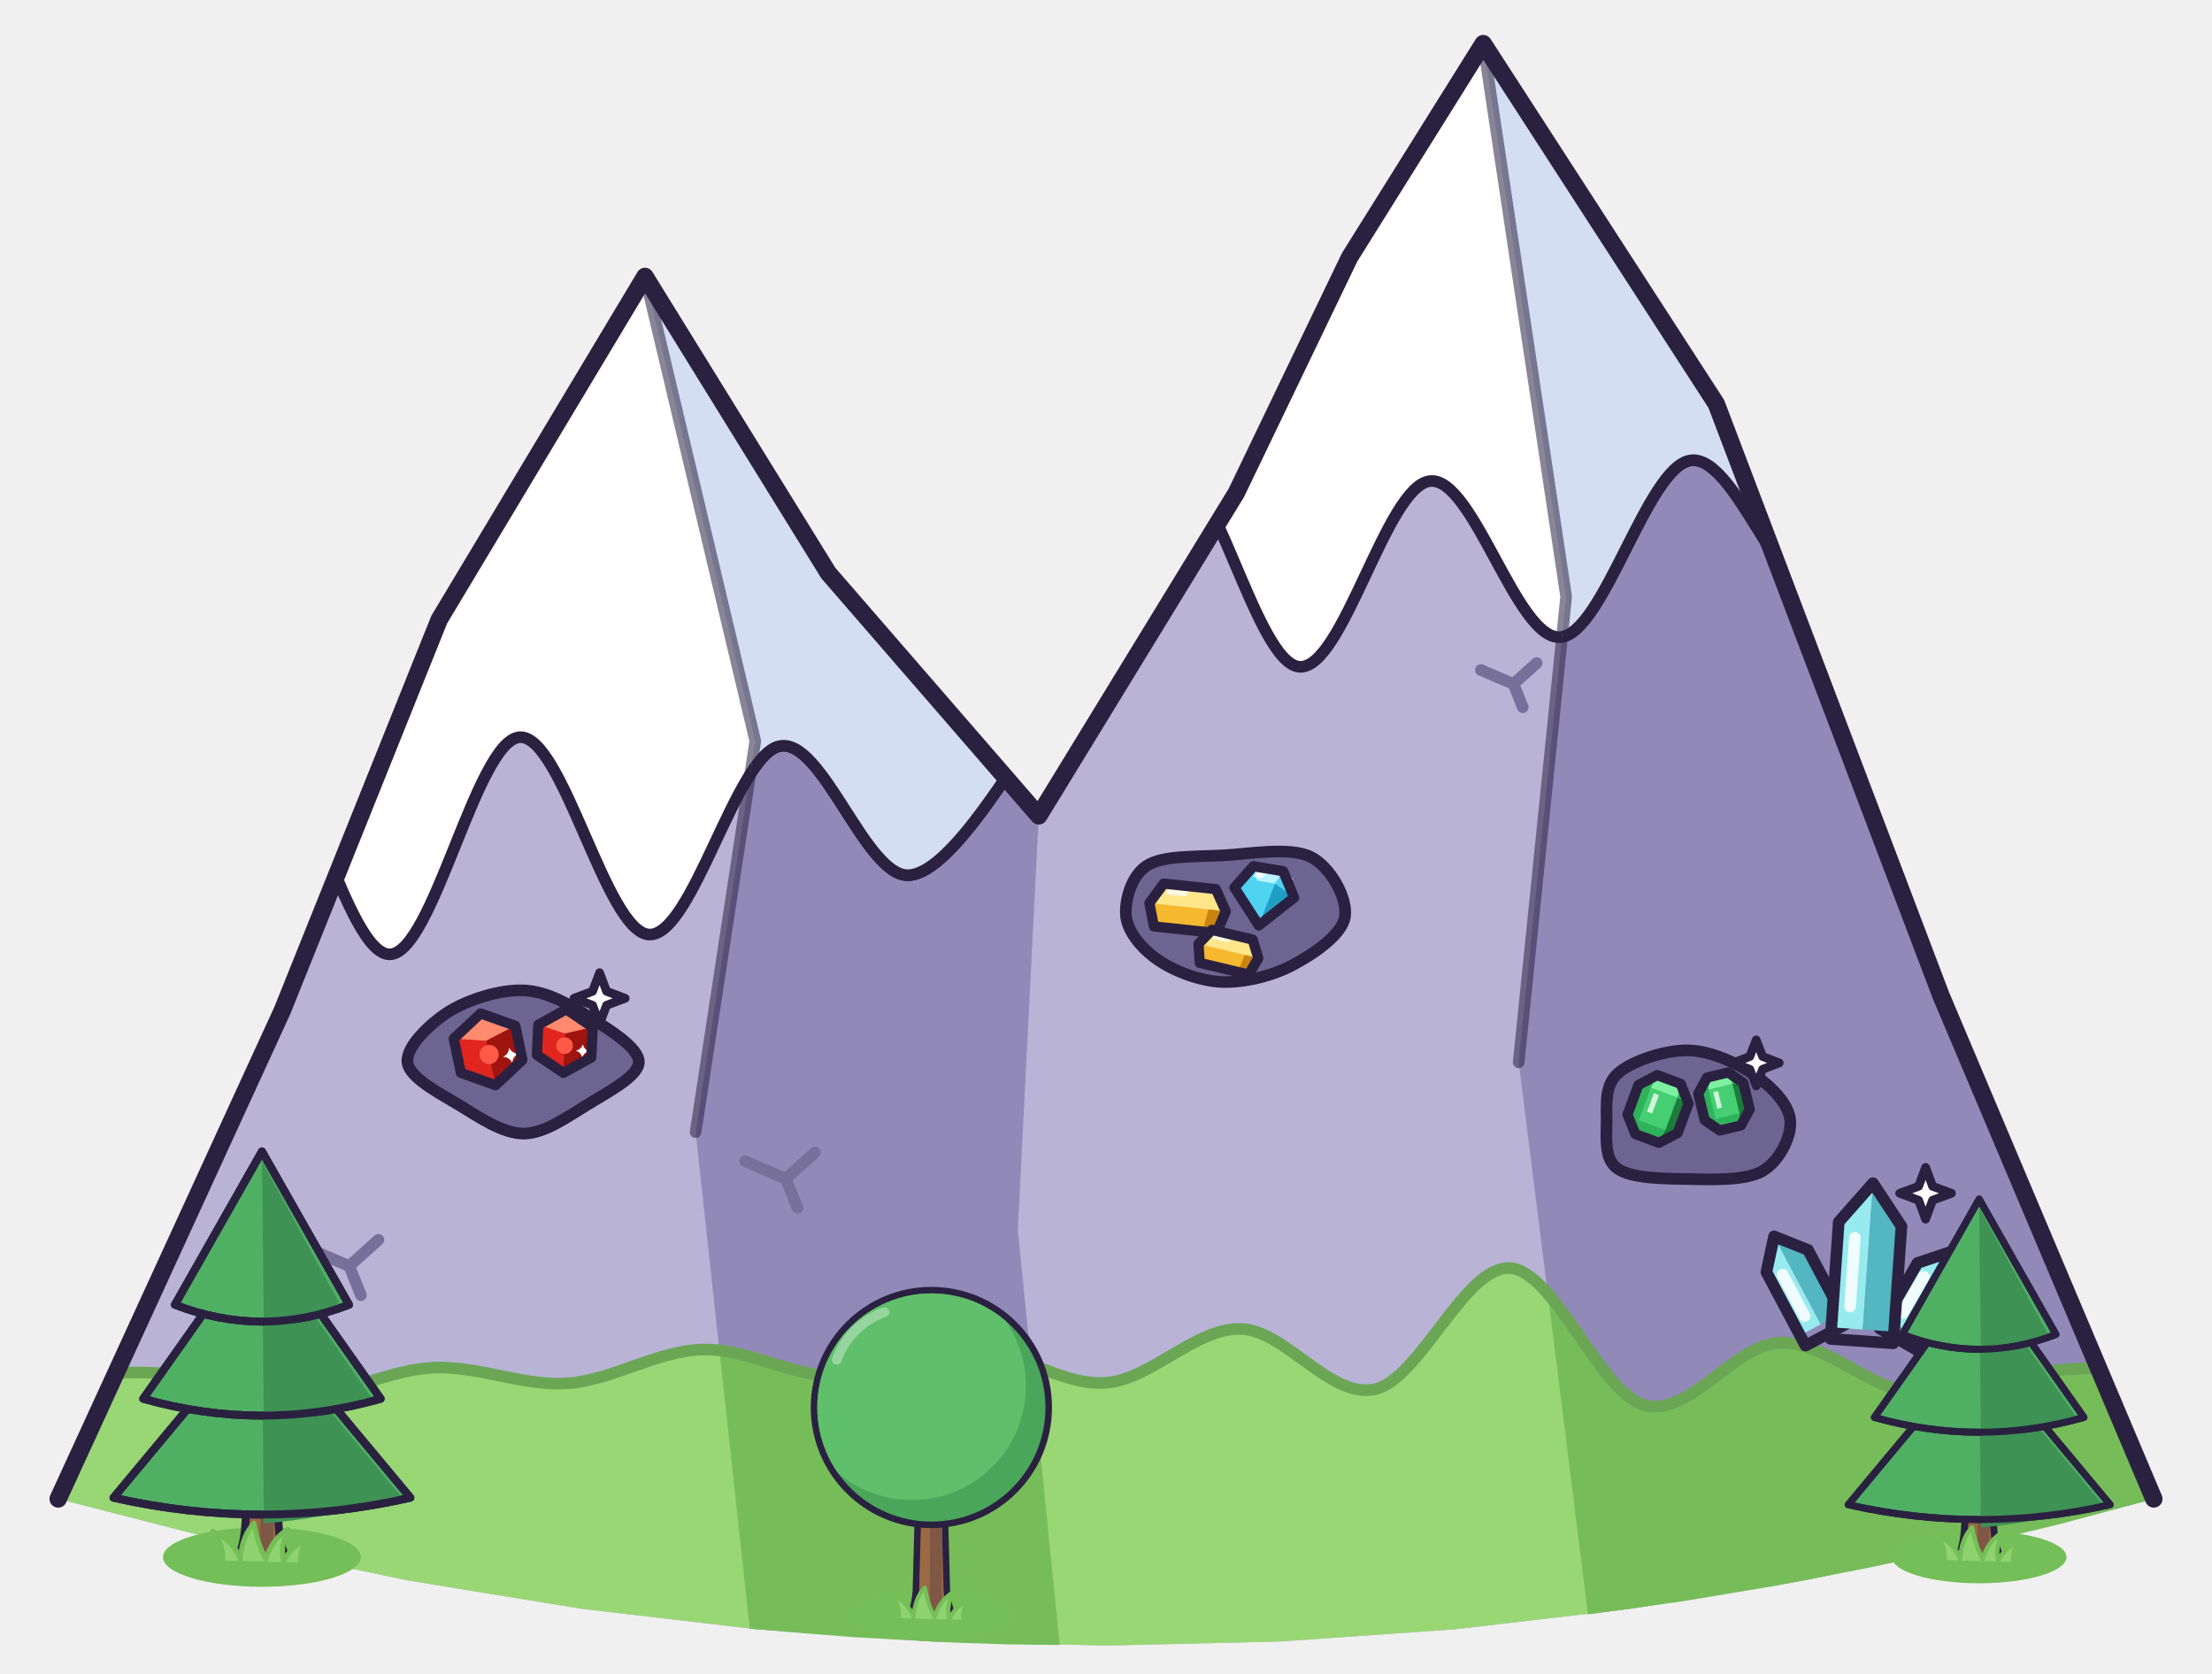
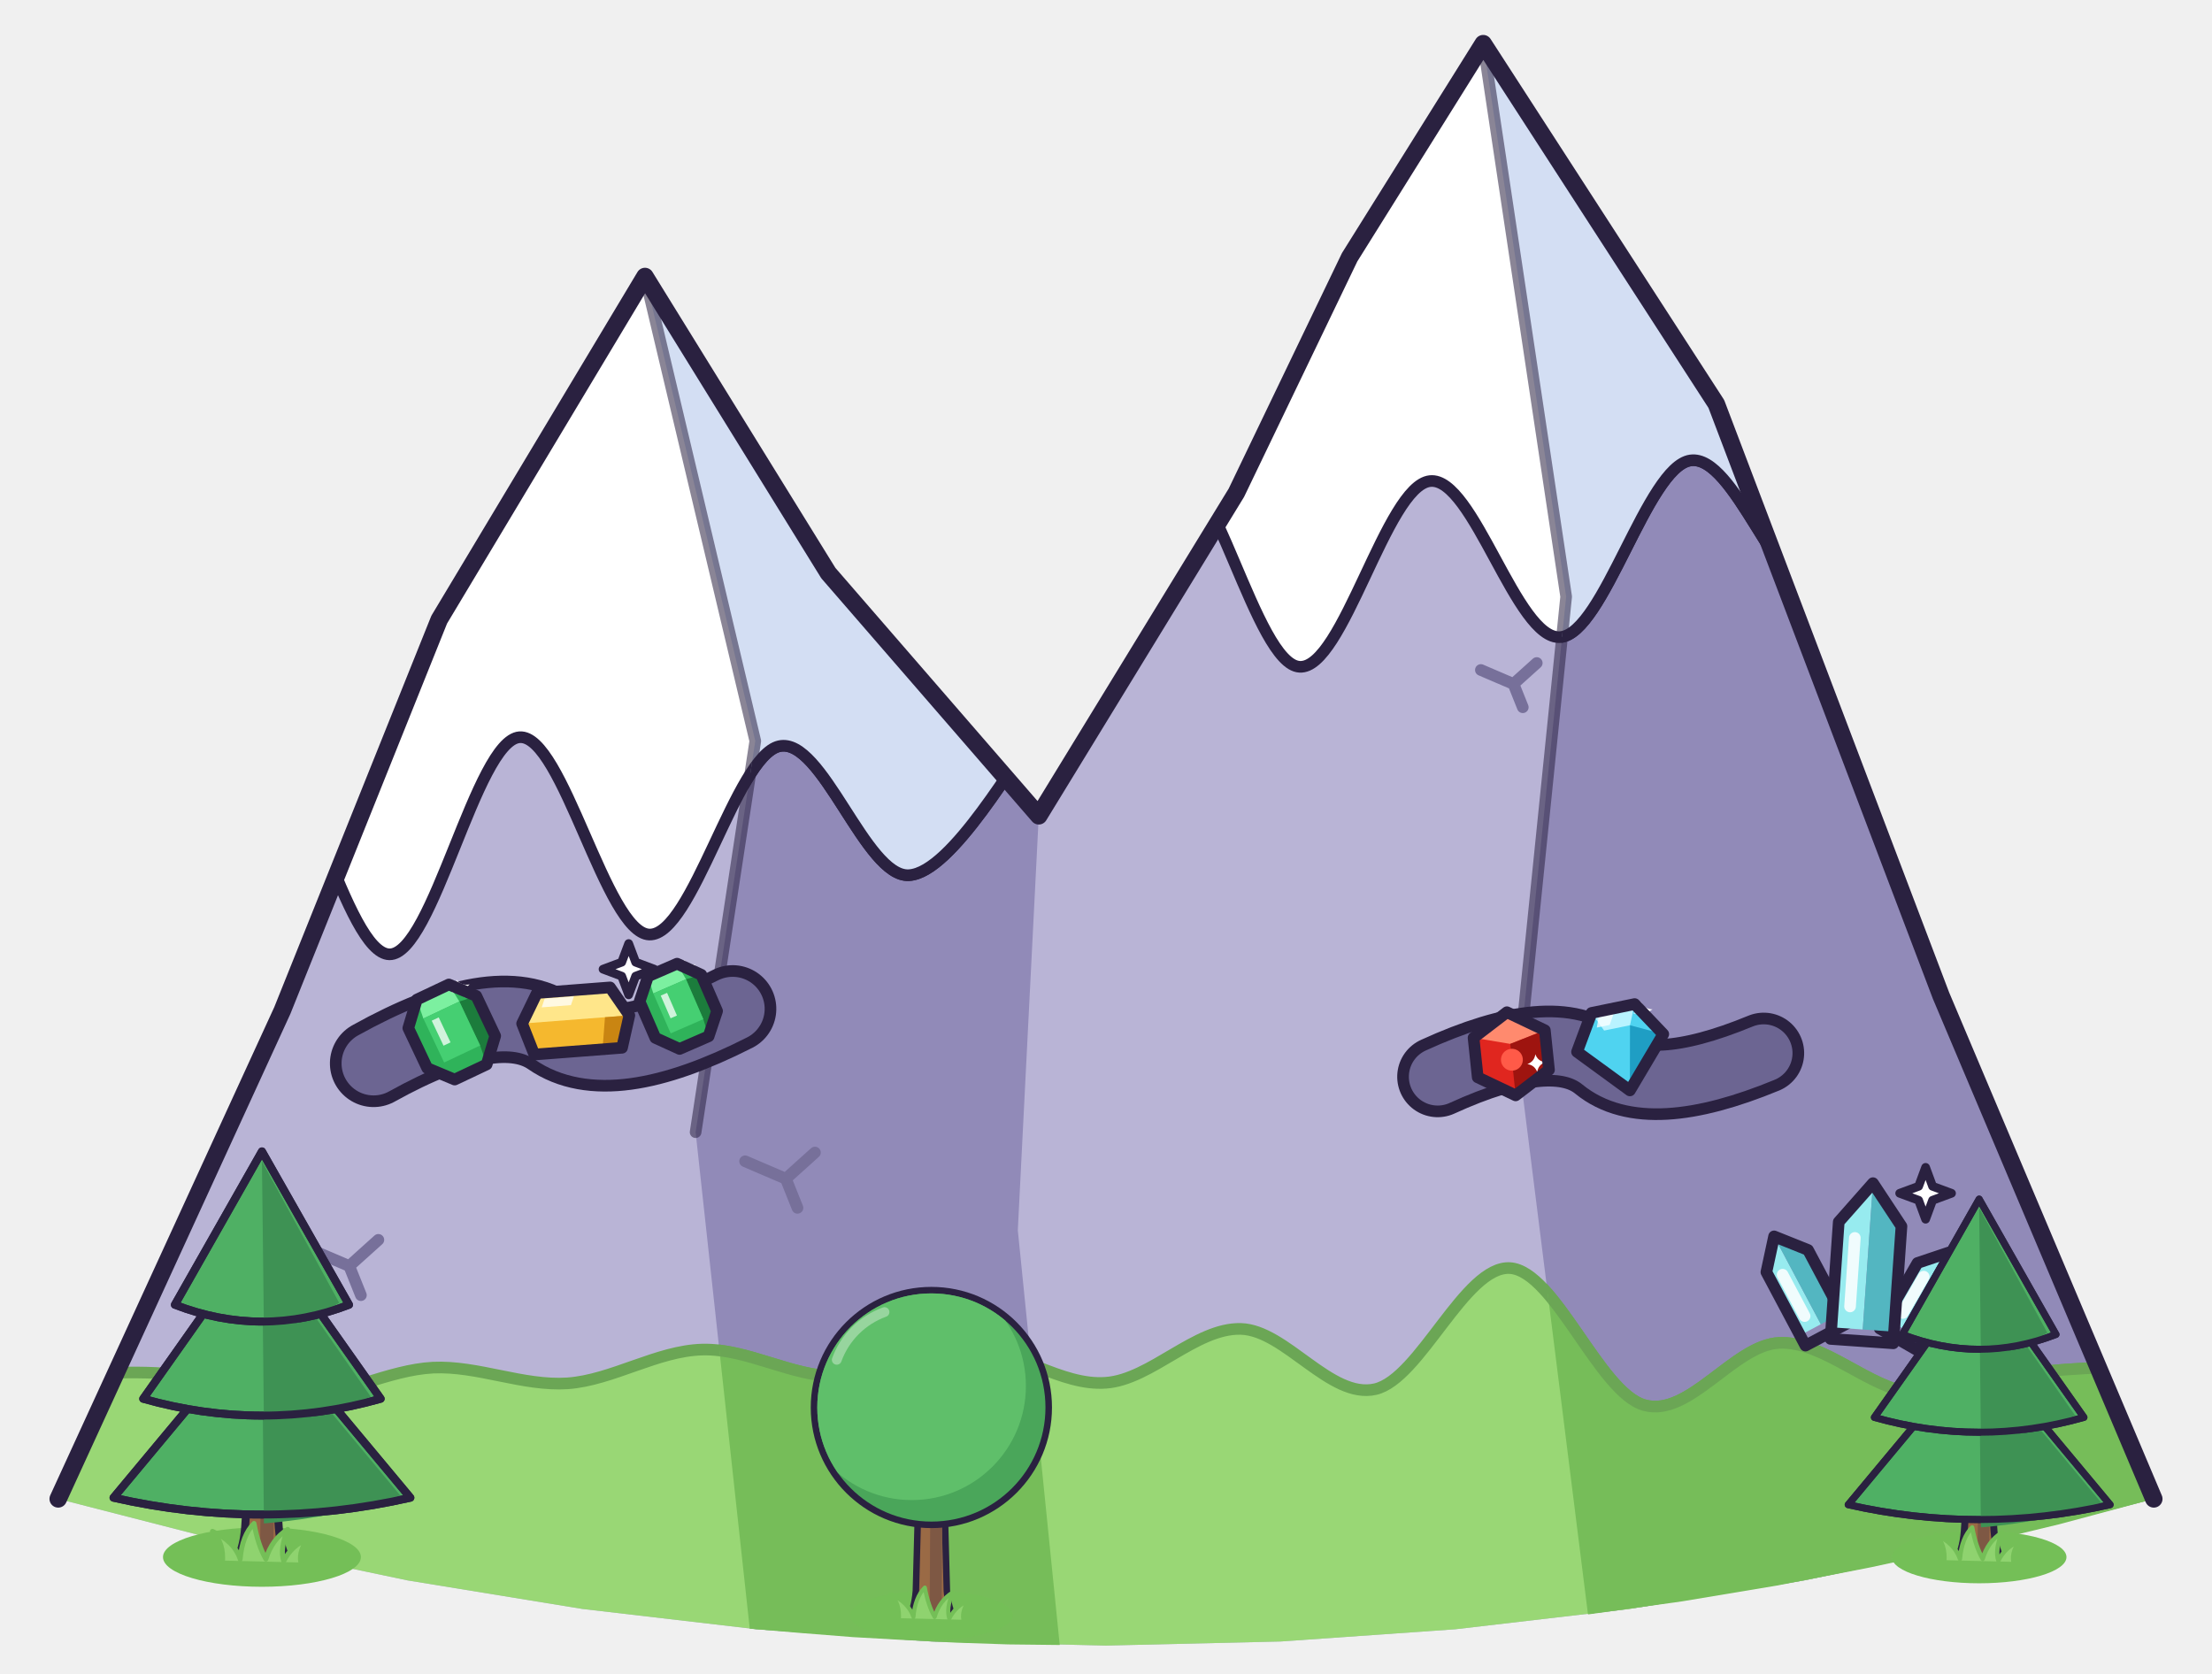
<svg xmlns="http://www.w3.org/2000/svg" width="760" height="575" viewBox="0 0 760 575" stroke-linejoin="round" stroke-linecap="round">
  <defs>
    <clipPath id="montagne-double-d1">
      <path d="M-360,0 L-283,-167.8 L-229.1,-302.1 L-158.4,-420 L-95.4,-318.1 L-23.1,-234.7 L44.8,-345.7 L83.7,-426.6 L129.6,-500 L209.7,-376.2 L286.9,-172.9 L360,0 L300,15.4 L240,28 L180,37.8 L120,44.8 L60,49 L0,50.4 L-60,49 L-120,44.8 L-180,37.8 L-240,28 L-300,15.4 Z" />
    </clipPath>
    <clipPath id="montagne-double-d2">
      <path d="M-158.4,-420 L-95.4,-318.1 L-23.1,-234.7 L-30.3,-92.3 L-15.9,50.2 L-33.6,50 L-51.4,49.4 L-69.1,48.5 L-86.9,47.5 L-104.6,46.1 L-122.4,44.6 L-141,-126 L-120.5,-260.4 L-158.4,-420 Z" />
      <path d="M129.6,-500 L209.7,-376.2 L286.9,-172.9 L360,0 L327.6,8.7 L295.2,16.5 L262.8,23.5 L230.4,29.8 L198,35.2 L165.6,39.7 L141.8,-150 L158.1,-310 L129.6,-500 Z" />
    </clipPath>
  </defs>
  <g transform="translate(380 515)">
    <path d="M-360,0 L-283,-167.8 L-229.1,-302.1 L-158.4,-420 L-95.4,-318.1 L-23.1,-234.7 L44.8,-345.7 L83.7,-426.6 L129.6,-500 L209.7,-376.2 L286.9,-172.9 L360,0 L300,15.4 L240,28 L180,37.8 L120,44.8 L60,49 L0,50.4 L-60,49 L-120,44.8 L-180,37.8 L-240,28 L-300,15.4 Z" fill="#b9b4d6" />
    <g clip-path="url(#montagne-double-d1)">
      <path d="M-158.4,-420 L-95.4,-318.1 L-23.1,-234.7 L-30.3,-92.3 L-15.9,50.2 L-33.6,50 L-51.4,49.4 L-69.1,48.5 L-86.9,47.5 L-104.6,46.1 L-122.4,44.6 L-141,-126 L-120.5,-260.4 L-158.4,-420 Z" fill="#918ab8" />
      <path d="M129.6,-500 L209.7,-376.2 L286.9,-172.9 L360,0 L327.6,8.7 L295.2,16.5 L262.8,23.5 L230.4,29.8 L198,35.2 L165.6,39.7 L141.8,-150 L158.1,-310 L129.6,-500 Z" fill="#918ab8" />
    </g>
    <g clip-path="url(#montagne-double-d1)">
      <path d="M-380 144 L-370 -42 C-362.3 -42.2 -339.2 -44.2 -323.7 -43.1 C-308.3 -41.9 -292.9 -34.7 -277.5 -35.1 C-262.1 -35.4 -246.7 -44.3 -231.2 -45.1 C-215.8 -45.8 -200.4 -38.7 -185 -39.7 C-169.6 -40.8 -154.2 -50.9 -138.7 -51.3 C-123.3 -51.7 -107.9 -42 -92.5 -42.1 C-77.1 -42.1 -61.7 -52 -46.2 -51.6 C-30.8 -51.3 -15.4 -38.7 0 -39.9 C15.4 -41 30.8 -58.8 46.3 -58.4 C61.7 -58 77.1 -34.2 92.5 -37.7 C107.9 -41.2 123.3 -80.2 138.8 -79.3 C154.2 -78.3 169.6 -36.4 185 -32.2 C200.4 -27.9 215.8 -52.9 231.3 -53.6 C246.7 -54.3 262.1 -37.9 277.5 -36.3 C292.9 -34.7 308.3 -42.3 323.8 -43.9 C339.2 -45.5 362.3 -45.6 370 -46 L380 144 Z" fill="#99d775" stroke="#6ba655" stroke-width="4" />
    </g>
    <g clip-path="url(#montagne-double-d2)">
      <path d="M-380 144 L-370 -42 C-362.3 -42.2 -339.2 -44.2 -323.7 -43.1 C-308.3 -41.9 -292.9 -34.7 -277.5 -35.1 C-262.1 -35.4 -246.7 -44.3 -231.2 -45.1 C-215.8 -45.8 -200.4 -38.7 -185 -39.7 C-169.6 -40.8 -154.2 -50.9 -138.7 -51.3 C-123.3 -51.7 -107.9 -42 -92.5 -42.1 C-77.1 -42.1 -61.7 -52 -46.2 -51.6 C-30.8 -51.3 -15.4 -38.7 0 -39.9 C15.4 -41 30.8 -58.8 46.3 -58.4 C61.7 -58 77.1 -34.2 92.5 -37.7 C107.9 -41.2 123.3 -80.2 138.8 -79.3 C154.2 -78.3 169.6 -36.4 185 -32.2 C200.4 -27.9 215.8 -52.9 231.3 -53.6 C246.7 -54.3 262.1 -37.9 277.5 -36.3 C292.9 -34.7 308.3 -42.3 323.8 -43.9 C339.2 -45.5 362.3 -45.6 370 -46 L380 144 Z" fill="#76bd59" stroke="#6ba655" stroke-width="4" />
    </g>
    <g clip-path="url(#montagne-double-d1)">
      <path d="M-380 -480 L-23.1 -480 L-23.1 -263.9 C-30.5 -255.6 -52.8 -215.1 -67.7 -214.3 C-82.6 -213.4 -97.5 -262 -112.3 -258.6 C-127.2 -255.2 -142.1 -193.4 -156.9 -193.9 C-171.8 -194.4 -186.7 -262.8 -201.5 -261.7 C-216.4 -260.5 -231.3 -186.9 -246.2 -187.1 C-261 -187.4 -275.9 -258.8 -290.8 -263.3 C-305.6 -267.9 -320.5 -215.4 -335.4 -214.4 C-350.3 -213.4 -372.6 -250.3 -380 -257.4 Z" fill="#ffffff" stroke="#2a2140" stroke-width="4" />
    </g>
    <g clip-path="url(#montagne-double-d2)">
      <path d="M-380 -480 L-23.1 -480 L-23.1 -263.9 C-30.5 -255.6 -52.8 -215.1 -67.7 -214.3 C-82.6 -213.4 -97.5 -262 -112.3 -258.6 C-127.2 -255.2 -142.1 -193.4 -156.9 -193.9 C-171.8 -194.4 -186.7 -262.8 -201.5 -261.7 C-216.4 -260.5 -231.3 -186.9 -246.2 -187.1 C-261 -187.4 -275.9 -258.8 -290.8 -263.3 C-305.6 -267.9 -320.5 -215.4 -335.4 -214.4 C-350.3 -213.4 -372.6 -250.3 -380 -257.4 Z" fill="#d3def3" stroke="#2a2140" stroke-width="4" />
    </g>
    <g clip-path="url(#montagne-double-d1)">
      <path d="M-23.1 -560 L380 -560 L380 -353.6 C372.5 -338.2 350.1 -262 335.2 -261.3 C320.3 -260.7 305.4 -341.5 290.4 -349.5 C275.5 -357.5 260.6 -308.1 245.6 -309.3 C230.7 -310.5 215.8 -359 200.8 -356.8 C185.9 -354.6 171 -297.3 156.1 -296.1 C141.1 -294.9 126.2 -351.4 111.3 -349.7 C96.3 -348 81.4 -284.9 66.5 -285.9 C51.5 -286.8 36.6 -357.8 21.7 -355.4 C6.8 -353.1 -15.6 -285.7 -23.1 -271.7 Z" fill="#ffffff" stroke="#2a2140" stroke-width="4" />
    </g>
    <g clip-path="url(#montagne-double-d2)">
      <path d="M-23.1 -560 L380 -560 L380 -353.6 C372.5 -338.2 350.1 -262 335.2 -261.3 C320.3 -260.7 305.4 -341.5 290.4 -349.5 C275.5 -357.5 260.6 -308.1 245.6 -309.3 C230.7 -310.5 215.8 -359 200.8 -356.8 C185.9 -354.6 171 -297.3 156.1 -296.1 C141.1 -294.9 126.2 -351.4 111.3 -349.7 C96.3 -348 81.4 -284.9 66.5 -285.9 C51.5 -286.8 36.6 -357.8 21.7 -355.4 C6.8 -353.1 -15.6 -285.7 -23.1 -271.7 Z" fill="#d3def3" stroke="#2a2140" stroke-width="4" />
    </g>
    <path d="M-158.4,-420 L-120.5,-260.4 L-141,-126" stroke="#2a2140" stroke-width="4" fill="none" opacity="0.55" />
    <path d="M129.6,-500 L158.1,-310 L141.8,-150" stroke="#2a2140" stroke-width="4" fill="none" opacity="0.55" />
-     <path d="M-160.5 -150 C-160.7 -145 -171.9 -139.4 -178.4 -135.3 C-185 -131.3 -192.8 -125.6 -200 -125.5 C-207.2 -125.5 -215.2 -131 -221.9 -135.1 C-228.6 -139.2 -239.4 -144.6 -240 -150 C-240.6 -155.4 -232.3 -163.3 -225.7 -167.5 C-219 -171.6 -208.1 -175.1 -200 -174.7 C-191.9 -174.4 -183.9 -169.6 -177.3 -165.4 C-170.7 -161.3 -160.4 -155 -160.5 -150 Z" fill="#6c6592" stroke="#2a2140" stroke-width="4" />
-     <g transform="translate(-212 -153) rotate(-11.8) scale(0.3) translate(-50 -55)">
-       <polygon points="50,8 86,30 86,70 50,92 14,70 14,30" fill="#e0261f" />
-       <polygon points="50,8 86,30 50,40 14,30" fill="#ff8a6e" />
-       <polygon points="86,30 86,70 50,92 50,40" fill="#9e140f" />
-       <circle cx="50" cy="56" r="11" fill="#ff5a48" />
-       <path d="M74 53 Q75.8 60.2 83 62 Q75.8 63.8 74 71 Q72.2 63.8 65 62 Q72.2 60.2 74 53 Z" fill="#ffffff" />
-       <polygon points="50,8 86,30 86,70 50,92 14,70 14,30" fill="none" stroke="#2a2140" stroke-width="11.7" />
+     <g transform="translate(-190 -160) rotate(-2.2)">
+       <path d="M-62 8 Q-18.6 -14 0 0 T62 -6" stroke="#2a2140" stroke-width="30" fill="none" />
+       <path d="M-62 8 Q-18.6 -14 0 0 T62 -6" stroke="#6c6592" stroke-width="22" fill="none" />
+       <g transform="translate(-34 0) rotate(-23.1) scale(0.38) translate(-50 -55)">
+         <polygon points="34,10 66,10 84,30 84,70 66,90 34,90 16,70 16,30" fill="#2fb35a" />
+         <polygon points="34,10 66,10 68,28 32,28" fill="#7cf0a0" />
+         <polygon points="68,28 84,30 84,70 66,90 68,72" fill="#1c7c3c" />
+         <polygon points="32,28 68,28 68,72 32,72" fill="#45cf72" />
+         <polygon points="38,33 45,33 45,58 38,58" fill="#ffffff" opacity="0.75" />
+         <path d="M74 9 Q75.8 16.2 83 18 Q75.8 19.8 74 27 Q72.2 19.8 65 18 Q72.2 16.2 74 9 Z" fill="#ffffff" />
+         <polygon points="34,10 66,10 84,30 84,70 66,90 34,90 16,70 16,30" fill="none" stroke="#2a2140" stroke-width="10.5" />
+       </g>
+       <g transform="translate(8 -4) rotate(-2.2) scale(0.42) translate(-50 -55)">
+         <polygon points="20,30 80,30 94,54 86,80 14,80 6,54" fill="#f5b82e" />
+         <polygon points="20,30 80,30 94,54 6,54" fill="#ffe68a" />
+         <polygon points="74,54 94,54 86,80 70,80" fill="#c98512" />
+         <polygon points="26,35 50,35 47,42 23,42" fill="#ffffff" opacity="0.75" />
+         <polygon points="20,30 80,30 94,54 86,80 14,80 6,54" fill="none" stroke="#2a2140" stroke-width="9.5" />
+       </g>
+       <g transform="translate(44 -6) rotate(-21.3) scale(0.34) translate(-50 -55)">
+         <polygon points="34,10 66,10 84,30 84,70 66,90 34,90 16,70 16,30" fill="#2fb35a" />
+         <polygon points="34,10 66,10 68,28 32,28" fill="#7cf0a0" />
+         <polygon points="68,28 84,30 84,70 66,90 68,72" fill="#1c7c3c" />
+         <polygon points="32,28 68,28 68,72 32,72" fill="#45cf72" />
+         <polygon points="38,33 45,33 45,58 38,58" fill="#ffffff" opacity="0.75" />
+         <path d="M74 9 Q75.8 16.2 83 18 Q75.8 19.8 74 27 Q72.2 19.8 65 18 Q72.2 16.2 74 9 Z" fill="#ffffff" />
+         <polygon points="34,10 66,10 84,30 84,70 66,90 34,90 16,70 16,30" fill="none" stroke="#2a2140" stroke-width="11.8" />
+       </g>
    </g>
-     <g transform="translate(-186 -156) rotate(2.6) scale(0.26) translate(-50 -55)">
-       <polygon points="50,8 86,30 86,70 50,92 14,70 14,30" fill="#e0261f" />
-       <polygon points="50,8 86,30 50,40 14,30" fill="#ff8a6e" />
-       <polygon points="86,30 86,70 50,92 50,40" fill="#9e140f" />
-       <circle cx="50" cy="56" r="11" fill="#ff5a48" />
-       <path d="M74 53 Q75.8 60.2 83 62 Q75.8 63.8 74 71 Q72.2 63.8 65 62 Q72.2 60.2 74 53 Z" fill="#ffffff" />
-       <polygon points="50,8 86,30 86,70 50,92 14,70 14,30" fill="none" stroke="#2a2140" stroke-width="13.5" />
+     <path d="M-164 -190.8 L-161.6 -184.4 L-155.2 -182 L-161.6 -179.6 L-164 -173.2 L-166.4 -179.6 L-172.8 -182 L-166.4 -184.4 Z" fill="#ffffff" stroke="#2a2140" stroke-width="3" />
+     <g transform="translate(170 -150) rotate(2.3)">
+       <path d="M-55.8 7.2 Q-16.7 -12.6 0 0 T55.8 -5.4" stroke="#2a2140" stroke-width="27.8" fill="none" />
+       <path d="M-55.8 7.2 Q-16.7 -12.6 0 0 T55.8 -5.4" stroke="#6c6592" stroke-width="19.8" fill="none" />
+       <g transform="translate(-30.6 0) rotate(-8.3) scale(0.342) translate(-50 -55)">
+         <polygon points="50,8 86,30 86,70 50,92 14,70 14,30" fill="#e0261f" />
+         <polygon points="50,8 86,30 50,40 14,30" fill="#ff8a6e" />
+         <polygon points="86,30 86,70 50,92 50,40" fill="#9e140f" />
+         <circle cx="50" cy="56" r="11" fill="#ff5a48" />
+         <path d="M74 53 Q75.8 60.2 83 62 Q75.8 63.8 74 71 Q72.2 63.8 65 62 Q72.2 60.2 74 53 Z" fill="#ffffff" />
+         <polygon points="50,8 86,30 86,70 50,92 14,70 14,30" fill="none" stroke="#2a2140" stroke-width="11.7" />
+       </g>
+       <g transform="translate(7.2 -3.6) rotate(-13.9) scale(0.378) translate(-50 -55)">
+         <polygon points="30,14 70,14 90,46 50,90 10,46" fill="#4fd3f0" />
+         <polygon points="30,14 70,14 62,32 38,32" fill="#b8f3ff" />
+         <polygon points="90,46 62,32 50,90" fill="#1f9ec4" />
+         <polygon points="36,18 50,18 44,28 32,28" fill="#ffffff" opacity="0.75" />
+         <path d="M76 13 Q77.8 20.2 85 22 Q77.8 23.8 76 31 Q74.2 23.8 67 22 Q74.2 20.2 76 13 Z" fill="#ffffff" />
+         <polygon points="30,14 70,14 90,46 50,90 10,46" fill="none" stroke="#2a2140" stroke-width="10.6" />
+       </g>
    </g>
-     <path d="M-174 -180.8 L-171.6 -174.4 L-165.2 -172 L-171.6 -169.6 L-174 -163.2 L-176.4 -169.6 L-182.8 -172 L-176.4 -174.4 Z" fill="#ffffff" stroke="#2a2140" stroke-width="3" />
-     <path d="M82.1 -200 C81.1 -193.8 71.3 -187.2 64.3 -183.5 C57.3 -179.7 47.7 -177.4 40 -177.6 C32.3 -177.9 23.5 -181.3 18 -185.1 C12.5 -188.8 7.6 -194.6 6.9 -200 C6.3 -205.4 8.6 -214.1 14.1 -217.6 C19.6 -221.1 30.6 -220.6 40 -221.1 C49.4 -221.6 63.2 -224.1 70.3 -220.6 C77.3 -217.1 83.1 -206.2 82.1 -200 Z" fill="#6c6592" stroke="#2a2140" stroke-width="4" />
-     <g transform="translate(28 -203) rotate(6.1) scale(0.3) translate(-50 -55)">
-       <polygon points="20,30 80,30 94,54 86,80 14,80 6,54" fill="#f5b82e" />
-       <polygon points="20,30 80,30 94,54 6,54" fill="#ffe68a" />
-       <polygon points="74,54 94,54 86,80 70,80" fill="#c98512" />
-       <polygon points="26,35 50,35 47,42 23,42" fill="#ffffff" opacity="0.75" />
-       <polygon points="20,30 80,30 94,54 86,80 14,80 6,54" fill="none" stroke="#2a2140" stroke-width="11.7" />
-     </g>
-     <g transform="translate(54 -206) rotate(9.5) scale(0.26) translate(-50 -55)">
-       <polygon points="30,14 70,14 90,46 50,90 10,46" fill="#4fd3f0" />
-       <polygon points="30,14 70,14 62,32 38,32" fill="#b8f3ff" />
-       <polygon points="90,46 62,32 50,90" fill="#1f9ec4" />
-       <polygon points="36,18 50,18 44,28 32,28" fill="#ffffff" opacity="0.75" />
-       <path d="M76 13 Q77.8 20.2 85 22 Q77.8 23.8 76 31 Q74.2 23.8 67 22 Q74.2 20.2 76 13 Z" fill="#ffffff" />
-       <polygon points="30,14 70,14 90,46 50,90 10,46" fill="none" stroke="#2a2140" stroke-width="13.5" />
-     </g>
-     <g transform="translate(42 -188) rotate(13.4) scale(0.24) translate(-50 -55)">
-       <polygon points="20,30 80,30 94,54 86,80 14,80 6,54" fill="#f5b82e" />
-       <polygon points="20,30 80,30 94,54 6,54" fill="#ffe68a" />
-       <polygon points="74,54 94,54 86,80 70,80" fill="#c98512" />
-       <polygon points="26,35 50,35 47,42 23,42" fill="#ffffff" opacity="0.75" />
-       <polygon points="20,30 80,30 94,54 86,80 14,80 6,54" fill="none" stroke="#2a2140" stroke-width="14.6" />
-     </g>
-     <path d="M235.1 -130 C235.6 -124.5 231.4 -116 225.5 -112.6 C219.7 -109.3 208.3 -109.7 200 -109.9 C191.7 -110 180.4 -110.1 175.7 -113.5 C171 -116.8 172 -124.5 172 -130 C172 -135.5 171.3 -142.3 176 -146.3 C180.6 -150.4 192.2 -154.3 200 -154.1 C207.8 -154 217.1 -149.6 222.9 -145.6 C228.8 -141.6 234.7 -135.5 235.1 -130 Z" fill="#6c6592" stroke="#2a2140" stroke-width="4" />
-     <g transform="translate(189.2 -132.7) rotate(20.3) scale(0.27) translate(-50 -55)">
-       <polygon points="34,10 66,10 84,30 84,70 66,90 34,90 16,70 16,30" fill="#2fb35a" />
-       <polygon points="34,10 66,10 68,28 32,28" fill="#7cf0a0" />
-       <polygon points="68,28 84,30 84,70 66,90 68,72" fill="#1c7c3c" />
-       <polygon points="32,28 68,28 68,72 32,72" fill="#45cf72" />
-       <polygon points="38,33 45,33 45,58 38,58" fill="#ffffff" opacity="0.75" />
-       <path d="M74 9 Q75.8 16.2 83 18 Q75.8 19.8 74 27 Q72.2 19.8 65 18 Q72.2 16.2 74 9 Z" fill="#ffffff" />
-       <polygon points="34,10 66,10 84,30 84,70 66,90 34,90 16,70 16,30" fill="none" stroke="#2a2140" stroke-width="13" />
-     </g>
-     <g transform="translate(212.6 -135.4) rotate(-13.5) scale(0.234) translate(-50 -55)">
-       <polygon points="34,10 66,10 84,30 84,70 66,90 34,90 16,70 16,30" fill="#2fb35a" />
-       <polygon points="34,10 66,10 68,28 32,28" fill="#7cf0a0" />
-       <polygon points="68,28 84,30 84,70 66,90 68,72" fill="#1c7c3c" />
-       <polygon points="32,28 68,28 68,72 32,72" fill="#45cf72" />
-       <polygon points="38,33 45,33 45,58 38,58" fill="#ffffff" opacity="0.75" />
-       <path d="M74 9 Q75.8 16.2 83 18 Q75.8 19.8 74 27 Q72.2 19.8 65 18 Q72.2 16.2 74 9 Z" fill="#ffffff" />
-       <polygon points="34,10 66,10 84,30 84,70 66,90 34,90 16,70 16,30" fill="none" stroke="#2a2140" stroke-width="15" />
-     </g>
-     <path d="M223.4 -157.7 L225.6 -152 L231.3 -149.8 L225.6 -147.6 L223.4 -141.9 L221.2 -147.6 L215.5 -149.8 L221.2 -152 Z" fill="#ffffff" stroke="#2a2140" stroke-width="3" />
    <path d="M-124 -116 L-110 -110 L-100 -119 M-110 -110 L-106 -100" stroke="#77709a" stroke-width="4" fill="none" />
    <path d="M128.8 -284.8 L140 -280 L148 -287.2 M140 -280 L143.2 -272" stroke="#77709a" stroke-width="4" fill="none" />
    <path d="M-274 -86 L-260 -80 L-250 -89 M-260 -80 L-256 -70" stroke="#77709a" stroke-width="4" fill="none" />
    <g transform="translate(245.6 -60) rotate(-28)">
      <polygon points="-8.1,0 -8.1,-24.6 0,-34.2 0,0" fill="#97ebef" />
      <polygon points="0,0 0,-34.2 8.1,-24.6 8.1,0" fill="#53b6c1" />
      <path d="M-3.6 -5.1 L-3.6 -21.2" stroke="#ffffff" stroke-width="4" opacity="0.85" />
      <polygon points="-8.1,4 -8.1,-24.6 0,-34.2 8.1,-24.6 8.1,4" fill="none" stroke="#2a2140" stroke-width="4" />
    </g>
    <g transform="translate(274.4 -58.2) rotate(30)">
      <polygon points="-7.6,0 -7.6,-22 0,-30.6 0,0" fill="#97ebef" />
      <polygon points="0,0 0,-30.6 7.7,-22 7.7,0" fill="#53b6c1" />
      <path d="M-3.4 -4.6 L-3.4 -19" stroke="#ffffff" stroke-width="4" opacity="0.85" />
      <polygon points="-7.6,4 -7.6,-22 0,-30.6 7.7,-22 7.7,4" fill="none" stroke="#2a2140" stroke-width="4" />
    </g>
    <g transform="translate(260 -58.2) rotate(4)">
      <polygon points="-10.8,0 -10.8,-36.3 0,-50.4 0,0" fill="#97ebef" />
      <polygon points="0,0 0,-50.4 10.8,-36.3 10.8,0" fill="#53b6c1" />
      <path d="M-4.9 -7.6 L-4.9 -31.2" stroke="#ffffff" stroke-width="4" opacity="0.85" />
      <polygon points="-10.8,4 -10.8,-36.3 0,-50.4 10.8,-36.3 10.8,4" fill="none" stroke="#2a2140" stroke-width="4" />
    </g>
    <path d="M281.6 -113.9 L284 -107.4 L290.5 -105 L284 -102.6 L281.6 -96.1 L279.2 -102.6 L272.7 -105 L279.2 -107.4 Z" fill="#ffffff" stroke="#2a2140" stroke-width="3" />
    <path d="M-360,0 L-283,-167.8 L-229.1,-302.1 L-158.4,-420 L-95.4,-318.1 L-23.1,-234.7 L44.8,-345.7 L83.7,-426.6 L129.6,-500 L209.7,-376.2 L286.9,-172.9 L360,0" fill="none" stroke="#2a2140" stroke-width="6" />
    <g transform="translate(-290 20) scale(0.34)">
      <ellipse cx="0" cy="0" rx="100" ry="30" fill="#74bf57" />
      <path d="M-27 4 Q-19 -6 -17 -30 L-13 -90 L13 -90 L17 -30 Q19 -6 27 4 Z" fill="#9a6a45" stroke="#2a2140" stroke-width="8" />
      <path d="M4.75 -6 L5.7 -86" stroke="#7e5844" stroke-width="13.3" />
      <path d="M-150 -60 L0 -240 L150 -60 Q0 -26 -150 -60 Z" fill="#4fb064" stroke="#2a2140" stroke-width="8" />
      <path d="M0 -230 L140 -62 Q75 -40 2 -34 Z" fill="#3e9254" />
      <path d="M-150 -60 L0 -240 L150 -60 Q0 -26 -150 -60 Z" fill="none" stroke="#2a2140" stroke-width="8" />
      <path d="M-120 -160 L0 -330 L120 -160 Q0 -126 -120 -160 Z" fill="#4fb064" stroke="#2a2140" stroke-width="8" />
      <path d="M0 -320 L110 -162 Q60 -140 2 -134 Z" fill="#3e9254" />
      <path d="M-120 -160 L0 -330 L120 -160 Q0 -126 -120 -160 Z" fill="none" stroke="#2a2140" stroke-width="8" />
      <path d="M-88 -255 L0 -410 L88 -255 Q0 -221 -88 -255 Z" fill="#4fb064" stroke="#2a2140" stroke-width="8" />
      <path d="M0 -400 L78 -257 Q44 -235 2 -229 Z" fill="#3e9254" />
      <path d="M-88 -255 L0 -410 L88 -255 Q0 -221 -88 -255 Z" fill="none" stroke="#2a2140" stroke-width="8" />
      <path d="M-40 6 Q-38 -14 -50 -26 Q-28 -16 -22 2 Q-20 -22 -8 -34 Q-4 -12 4 2 Q10 -18 26 -28 Q18 -8 22 4 Q30 -12 46 -18 Q36 -4 40 8 Z" fill="#8fd36f" stroke="#74bf57" stroke-width="5" />
    </g>
    <g transform="translate(-60 40) scale(0.28)">
      <ellipse cx="0" cy="0" rx="100" ry="30" fill="#74bf57" />
      <path d="M-29 4 Q-21 -6 -19 -30 L-15 -180 L15 -180 L19 -30 Q21 -6 29 4 Z" fill="#9a6a45" stroke="#2a2140" stroke-width="8" />
      <path d="M5.25 -6 L6.3 -176" stroke="#7e5844" stroke-width="14.7" />
      <defs>
        <clipPath id="feuillage6">
          <circle cx="0" cy="-255" r="140" />
        </clipPath>
      </defs>
      <circle cx="0" cy="-255" r="140" fill="#2a2140" stroke="#2a2140" stroke-width="16" />
      <circle cx="0" cy="-255" r="140" fill="#4aa65a" />
      <g clip-path="url(#feuillage6)">
        <circle cx="-24" cy="-281.4" r="140" fill="#5fbf6a" />
      </g>
      <path d="M-116.1 -313.5 A98 98 0 0 1 -57.5 -372.1" stroke="#97d59e" stroke-width="12" fill="none" />
      <path d="M-40 6 Q-38 -14 -50 -26 Q-28 -16 -22 2 Q-20 -22 -8 -34 Q-4 -12 4 2 Q10 -18 26 -28 Q18 -8 22 4 Q30 -12 46 -18 Q36 -4 40 8 Z" fill="#8fd36f" stroke="#74bf57" stroke-width="5" />
    </g>
    <g transform="translate(300 20) scale(0.3)">
      <ellipse cx="0" cy="0" rx="100" ry="30" fill="#74bf57" />
      <path d="M-27 4 Q-19 -6 -17 -30 L-13 -90 L13 -90 L17 -30 Q19 -6 27 4 Z" fill="#9a6a45" stroke="#2a2140" stroke-width="8" />
      <path d="M4.75 -6 L5.7 -86" stroke="#7e5844" stroke-width="13.3" />
      <path d="M-150 -60 L0 -240 L150 -60 Q0 -26 -150 -60 Z" fill="#4fb064" stroke="#2a2140" stroke-width="8" />
      <path d="M0 -230 L140 -62 Q75 -40 2 -34 Z" fill="#3e9254" />
      <path d="M-150 -60 L0 -240 L150 -60 Q0 -26 -150 -60 Z" fill="none" stroke="#2a2140" stroke-width="8" />
      <path d="M-120 -160 L0 -330 L120 -160 Q0 -126 -120 -160 Z" fill="#4fb064" stroke="#2a2140" stroke-width="8" />
      <path d="M0 -320 L110 -162 Q60 -140 2 -134 Z" fill="#3e9254" />
      <path d="M-120 -160 L0 -330 L120 -160 Q0 -126 -120 -160 Z" fill="none" stroke="#2a2140" stroke-width="8" />
      <path d="M-88 -255 L0 -410 L88 -255 Q0 -221 -88 -255 Z" fill="#4fb064" stroke="#2a2140" stroke-width="8" />
      <path d="M0 -400 L78 -257 Q44 -235 2 -229 Z" fill="#3e9254" />
      <path d="M-88 -255 L0 -410 L88 -255 Q0 -221 -88 -255 Z" fill="none" stroke="#2a2140" stroke-width="8" />
      <path d="M-40 6 Q-38 -14 -50 -26 Q-28 -16 -22 2 Q-20 -22 -8 -34 Q-4 -12 4 2 Q10 -18 26 -28 Q18 -8 22 4 Q30 -12 46 -18 Q36 -4 40 8 Z" fill="#8fd36f" stroke="#74bf57" stroke-width="5" />
    </g>
  </g>
</svg>
